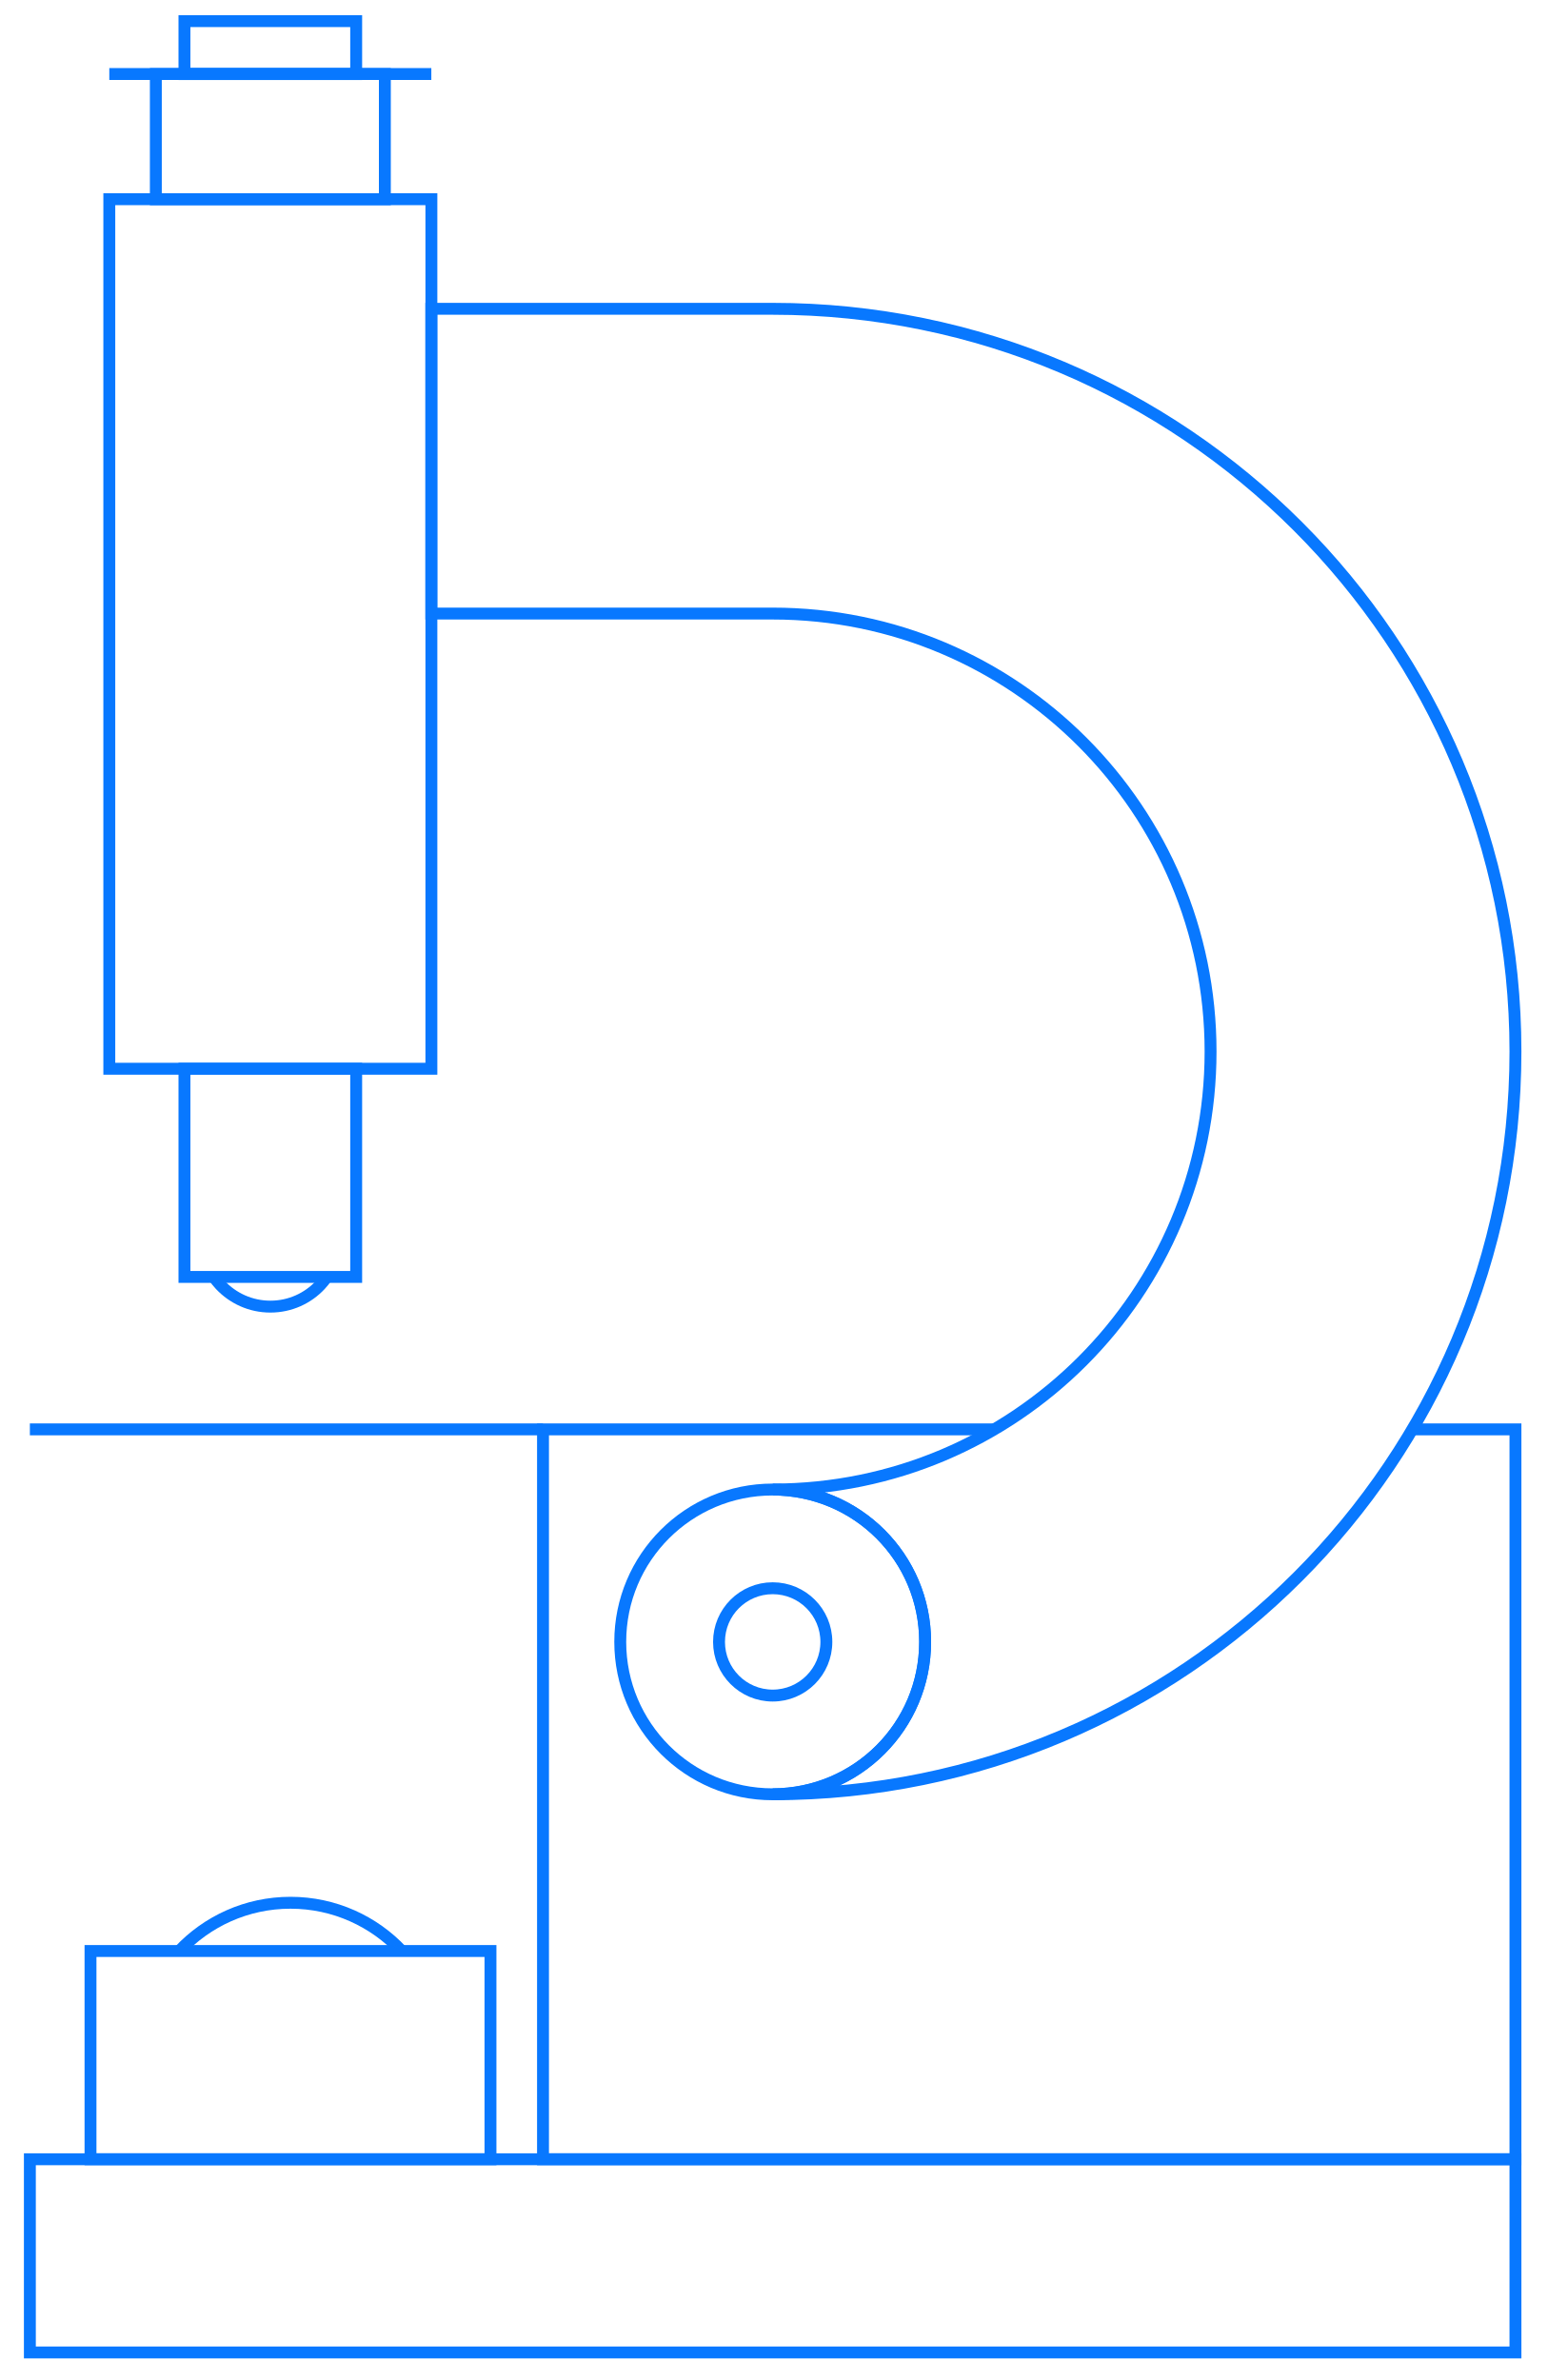
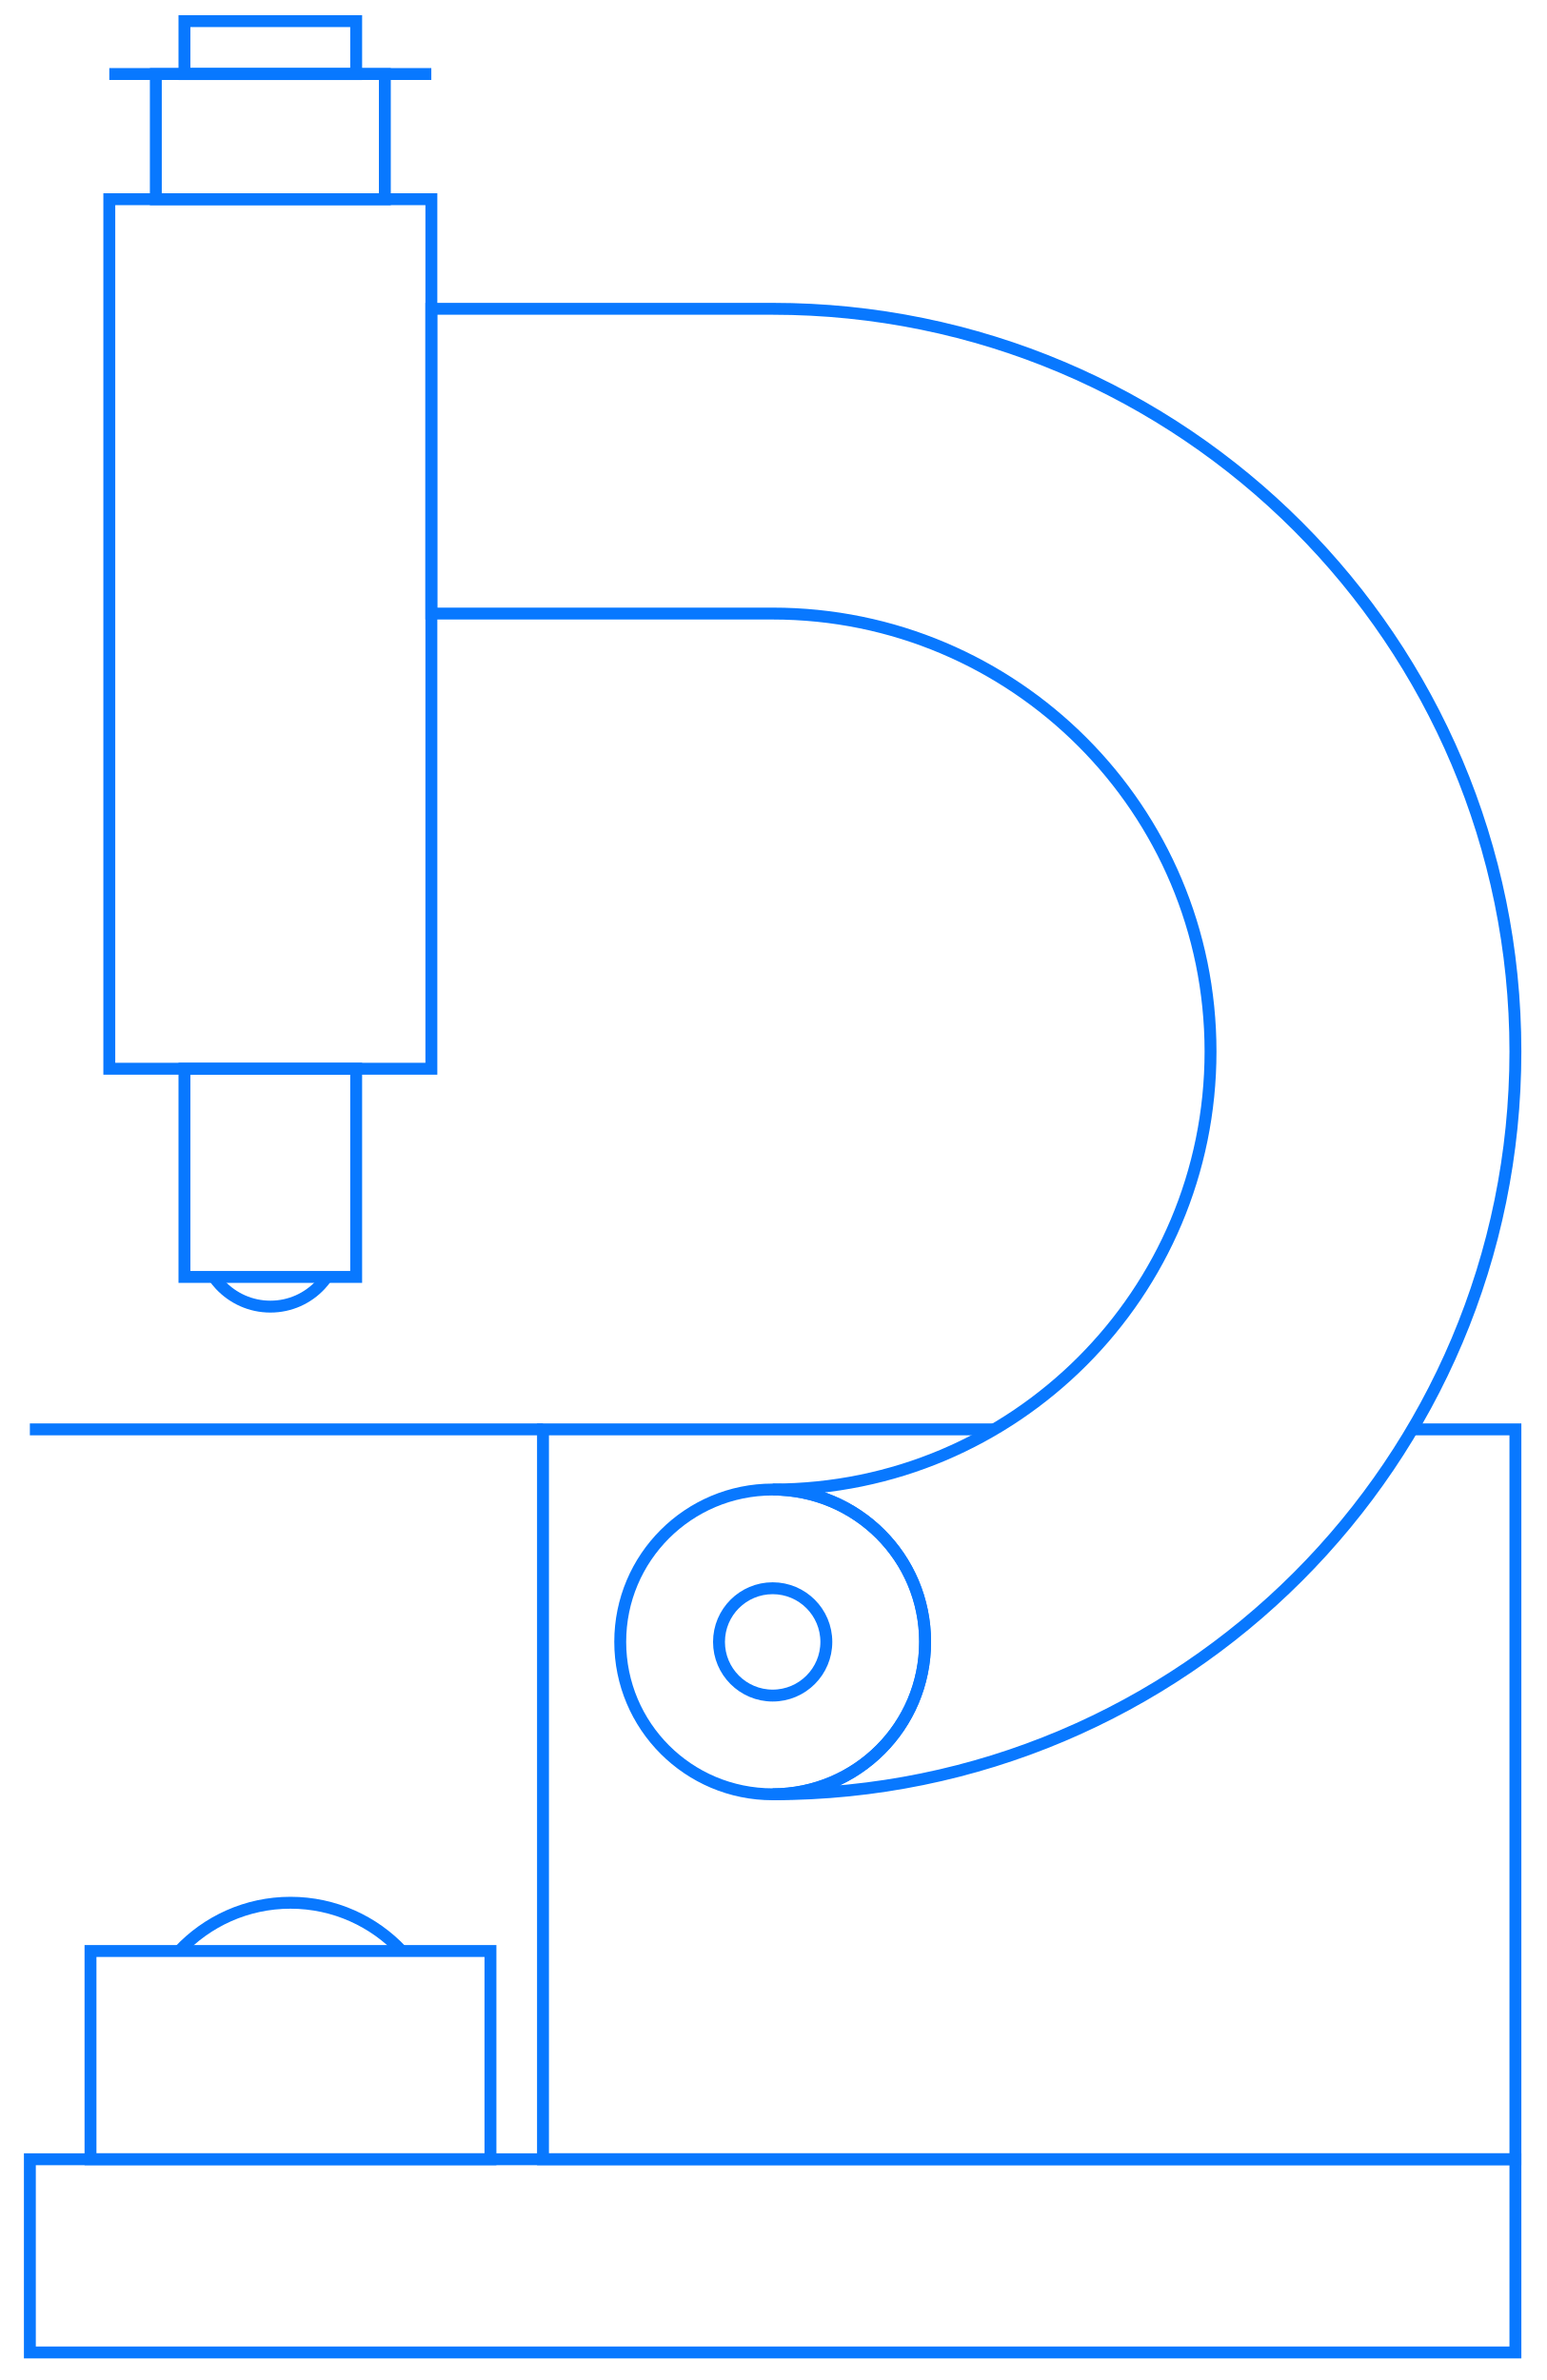
- <svg xmlns="http://www.w3.org/2000/svg" id="Layer_1" data-name="Layer 1" viewBox="0 0 260.1 400">
+ <svg xmlns="http://www.w3.org/2000/svg" id="Layer_1" data-name="Layer 1" width="260" height="400" viewBox="0 0 260 400">
  <defs>
    <style>
      .cls-1 {
        fill: none;
        stroke: #0878ff;
        stroke-miterlimit: 10;
        stroke-width: 2px;
      }
    </style>
  </defs>
  <rect class="cls-1" x="5.02" y="362.9" width="249.67" height="32.47" />
  <polyline class="cls-1" points="167.08 240.23 91.26 240.23 91.26 362.9 254.69 362.9 254.69 240.23 237.34 240.23" />
  <path class="cls-1" d="M254.69,176.73c0,68.95-55.88,124.83-124.83,124.83,14.14,0,25.62-11.46,25.62-25.62s-11.47-25.6-25.62-25.6c40.65,0,73.59-32.97,73.59-73.61s-32.95-73.61-73.59-73.61h-57.37v-51.22h57.37c68.95,0,124.83,55.88,124.83,124.83Z" />
  <path class="cls-1" d="M155.48,275.94c0,14.16-11.47,25.62-25.62,25.62s-25.62-11.46-25.62-25.62,11.47-25.6,25.62-25.6,25.62,11.46,25.62,25.6Z" />
  <path class="cls-1" d="M30.11,327.91c4.68-4.99,11.33-8.12,18.71-8.12s14.03,3.13,18.71,8.12" />
  <path class="cls-1" d="M35.97,214.61c.29.48.66.92,1.05,1.34,2.12,2.25,5.1,3.65,8.42,3.65s6.3-1.4,8.4-3.65c.39-.42.76-.87,1.07-1.34" />
  <rect class="cls-1" x="18.37" y="33.48" width="54.13" height="146.14" />
  <rect class="cls-1" x="31" y="179.61" width="28.86" height="35" />
  <rect class="cls-1" x="31" y="3.55" width="28.86" height="8.9" />
  <rect class="cls-1" x="15.21" y="327.9" width="67.22" height="35" />
  <line class="cls-1" x1="91.25" y1="240.23" x2="5.02" y2="240.23" />
  <rect class="cls-1" x="26.19" y="12.44" width="38.49" height="21.05" />
  <line class="cls-1" x1="18.37" y1="12.44" x2="72.49" y2="12.44" />
  <circle class="cls-1" cx="129.86" cy="275.95" r="9.02" />
</svg>
